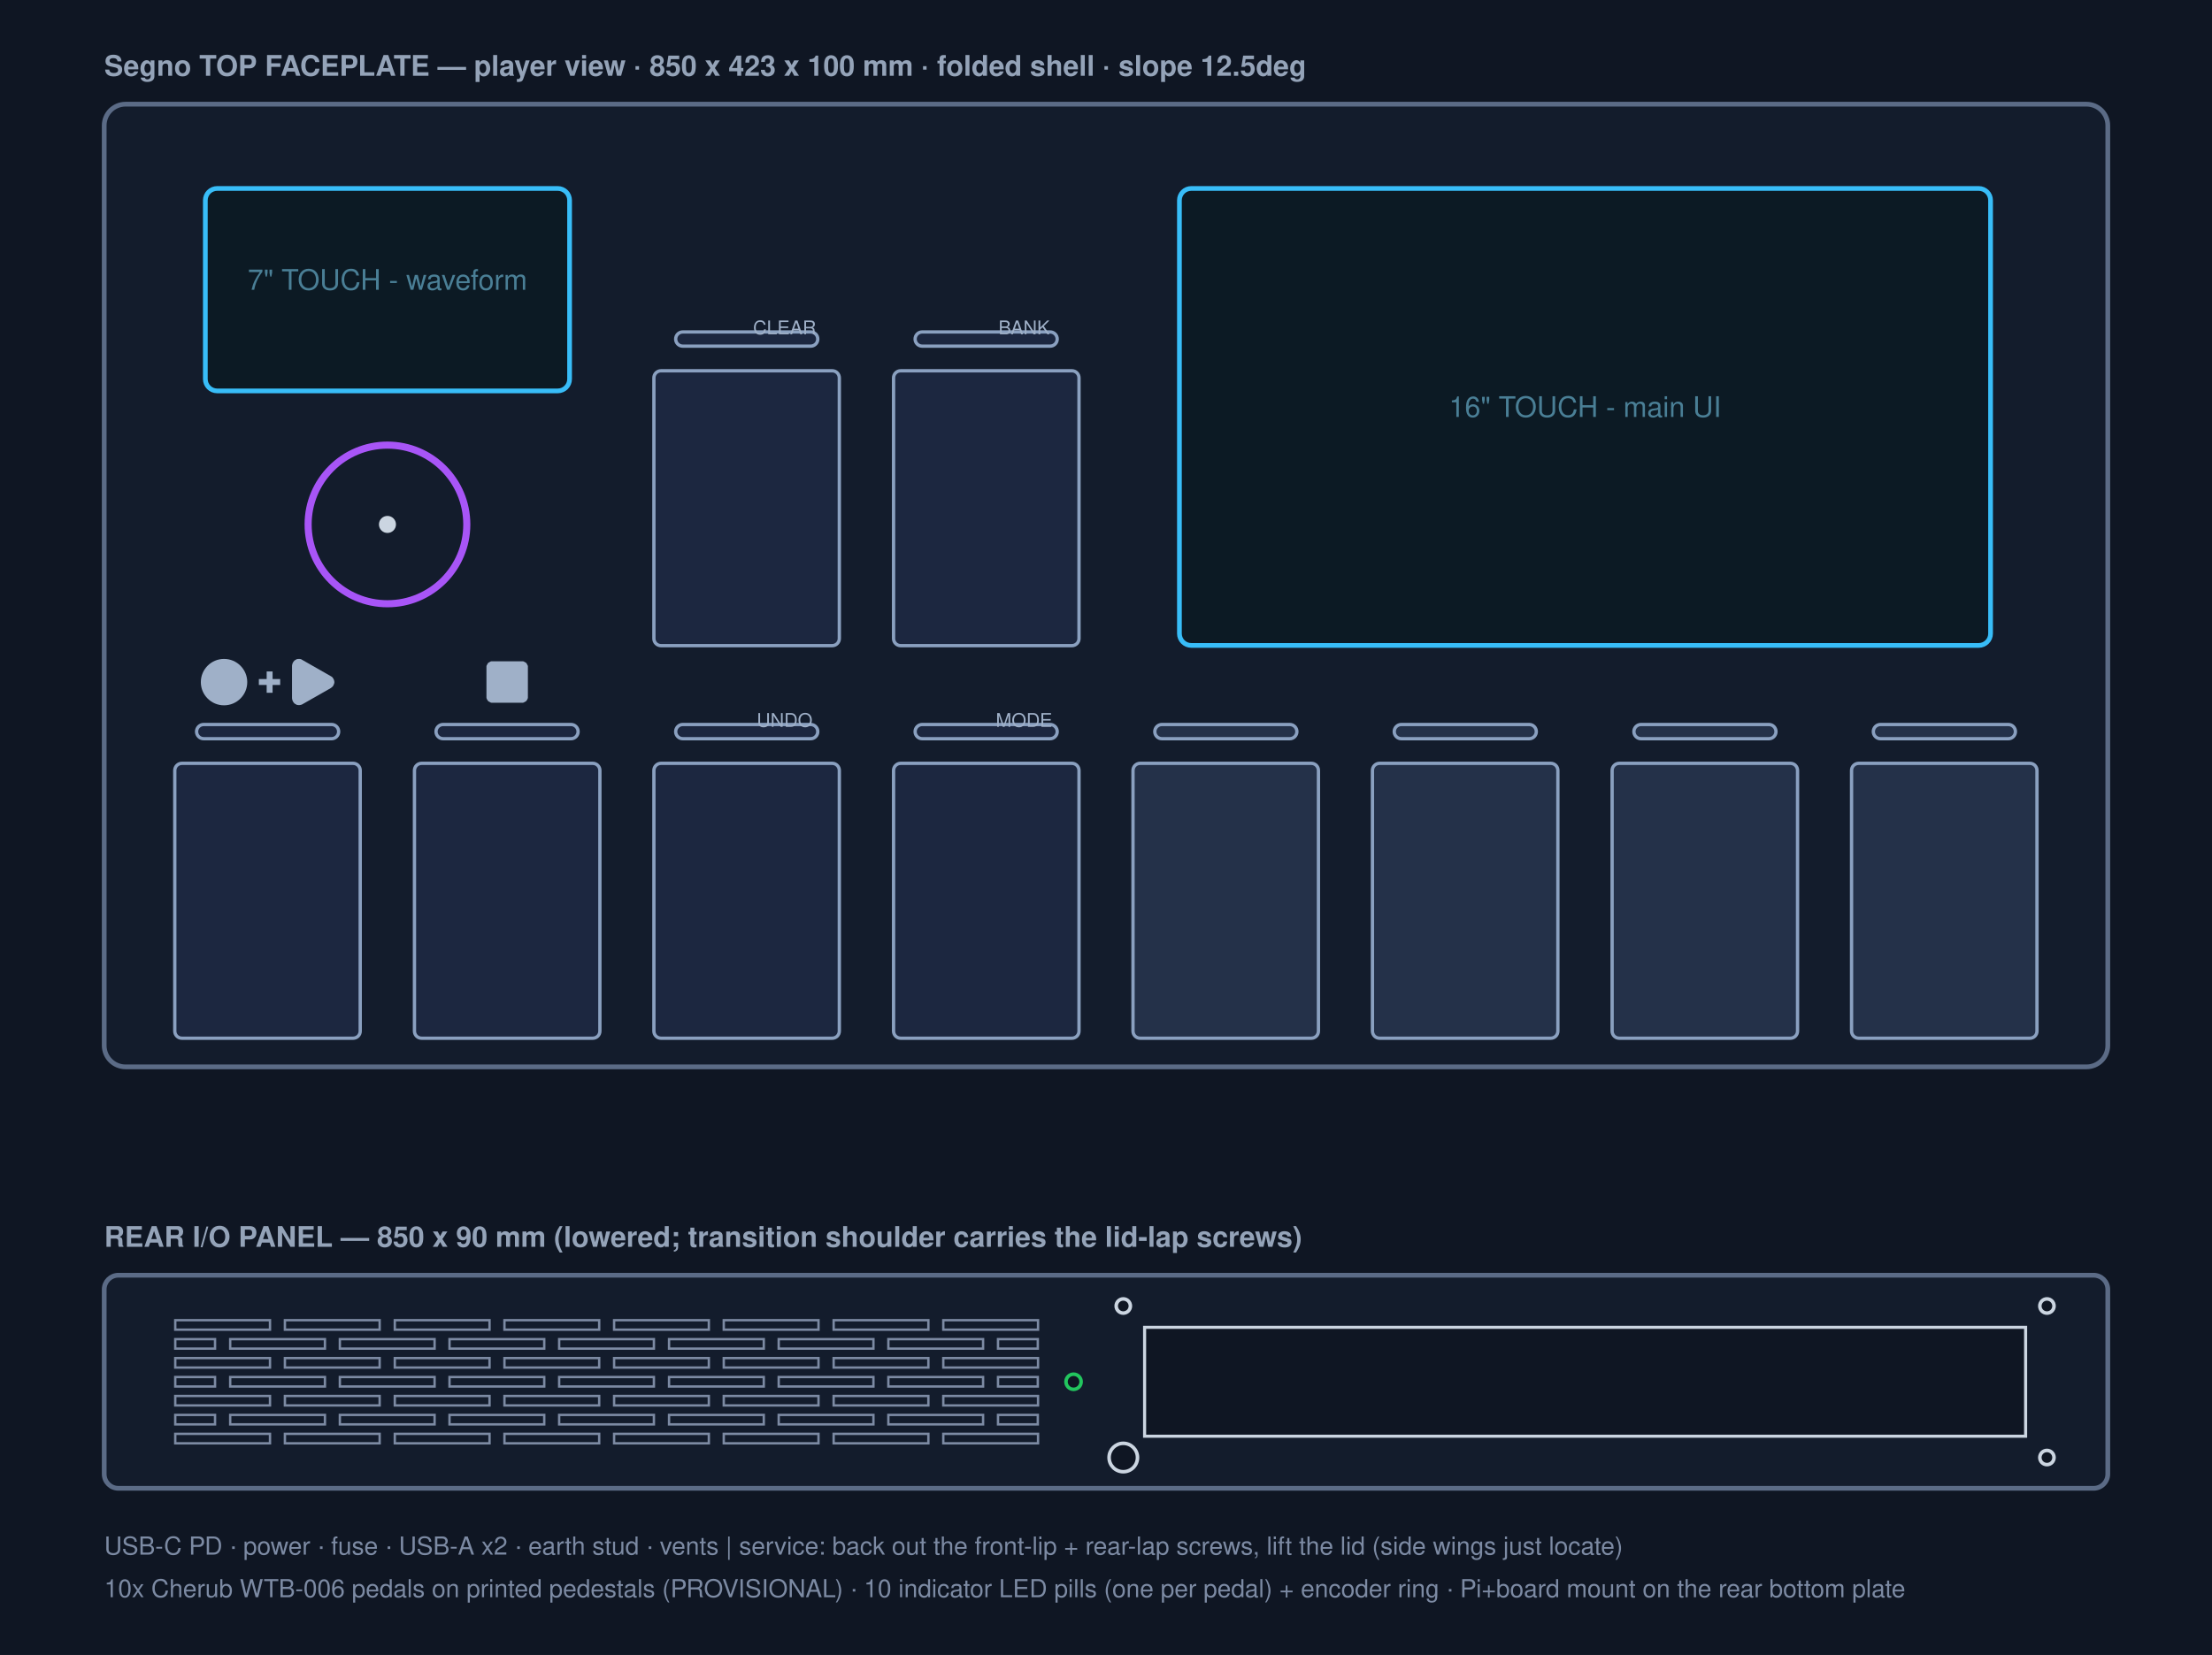
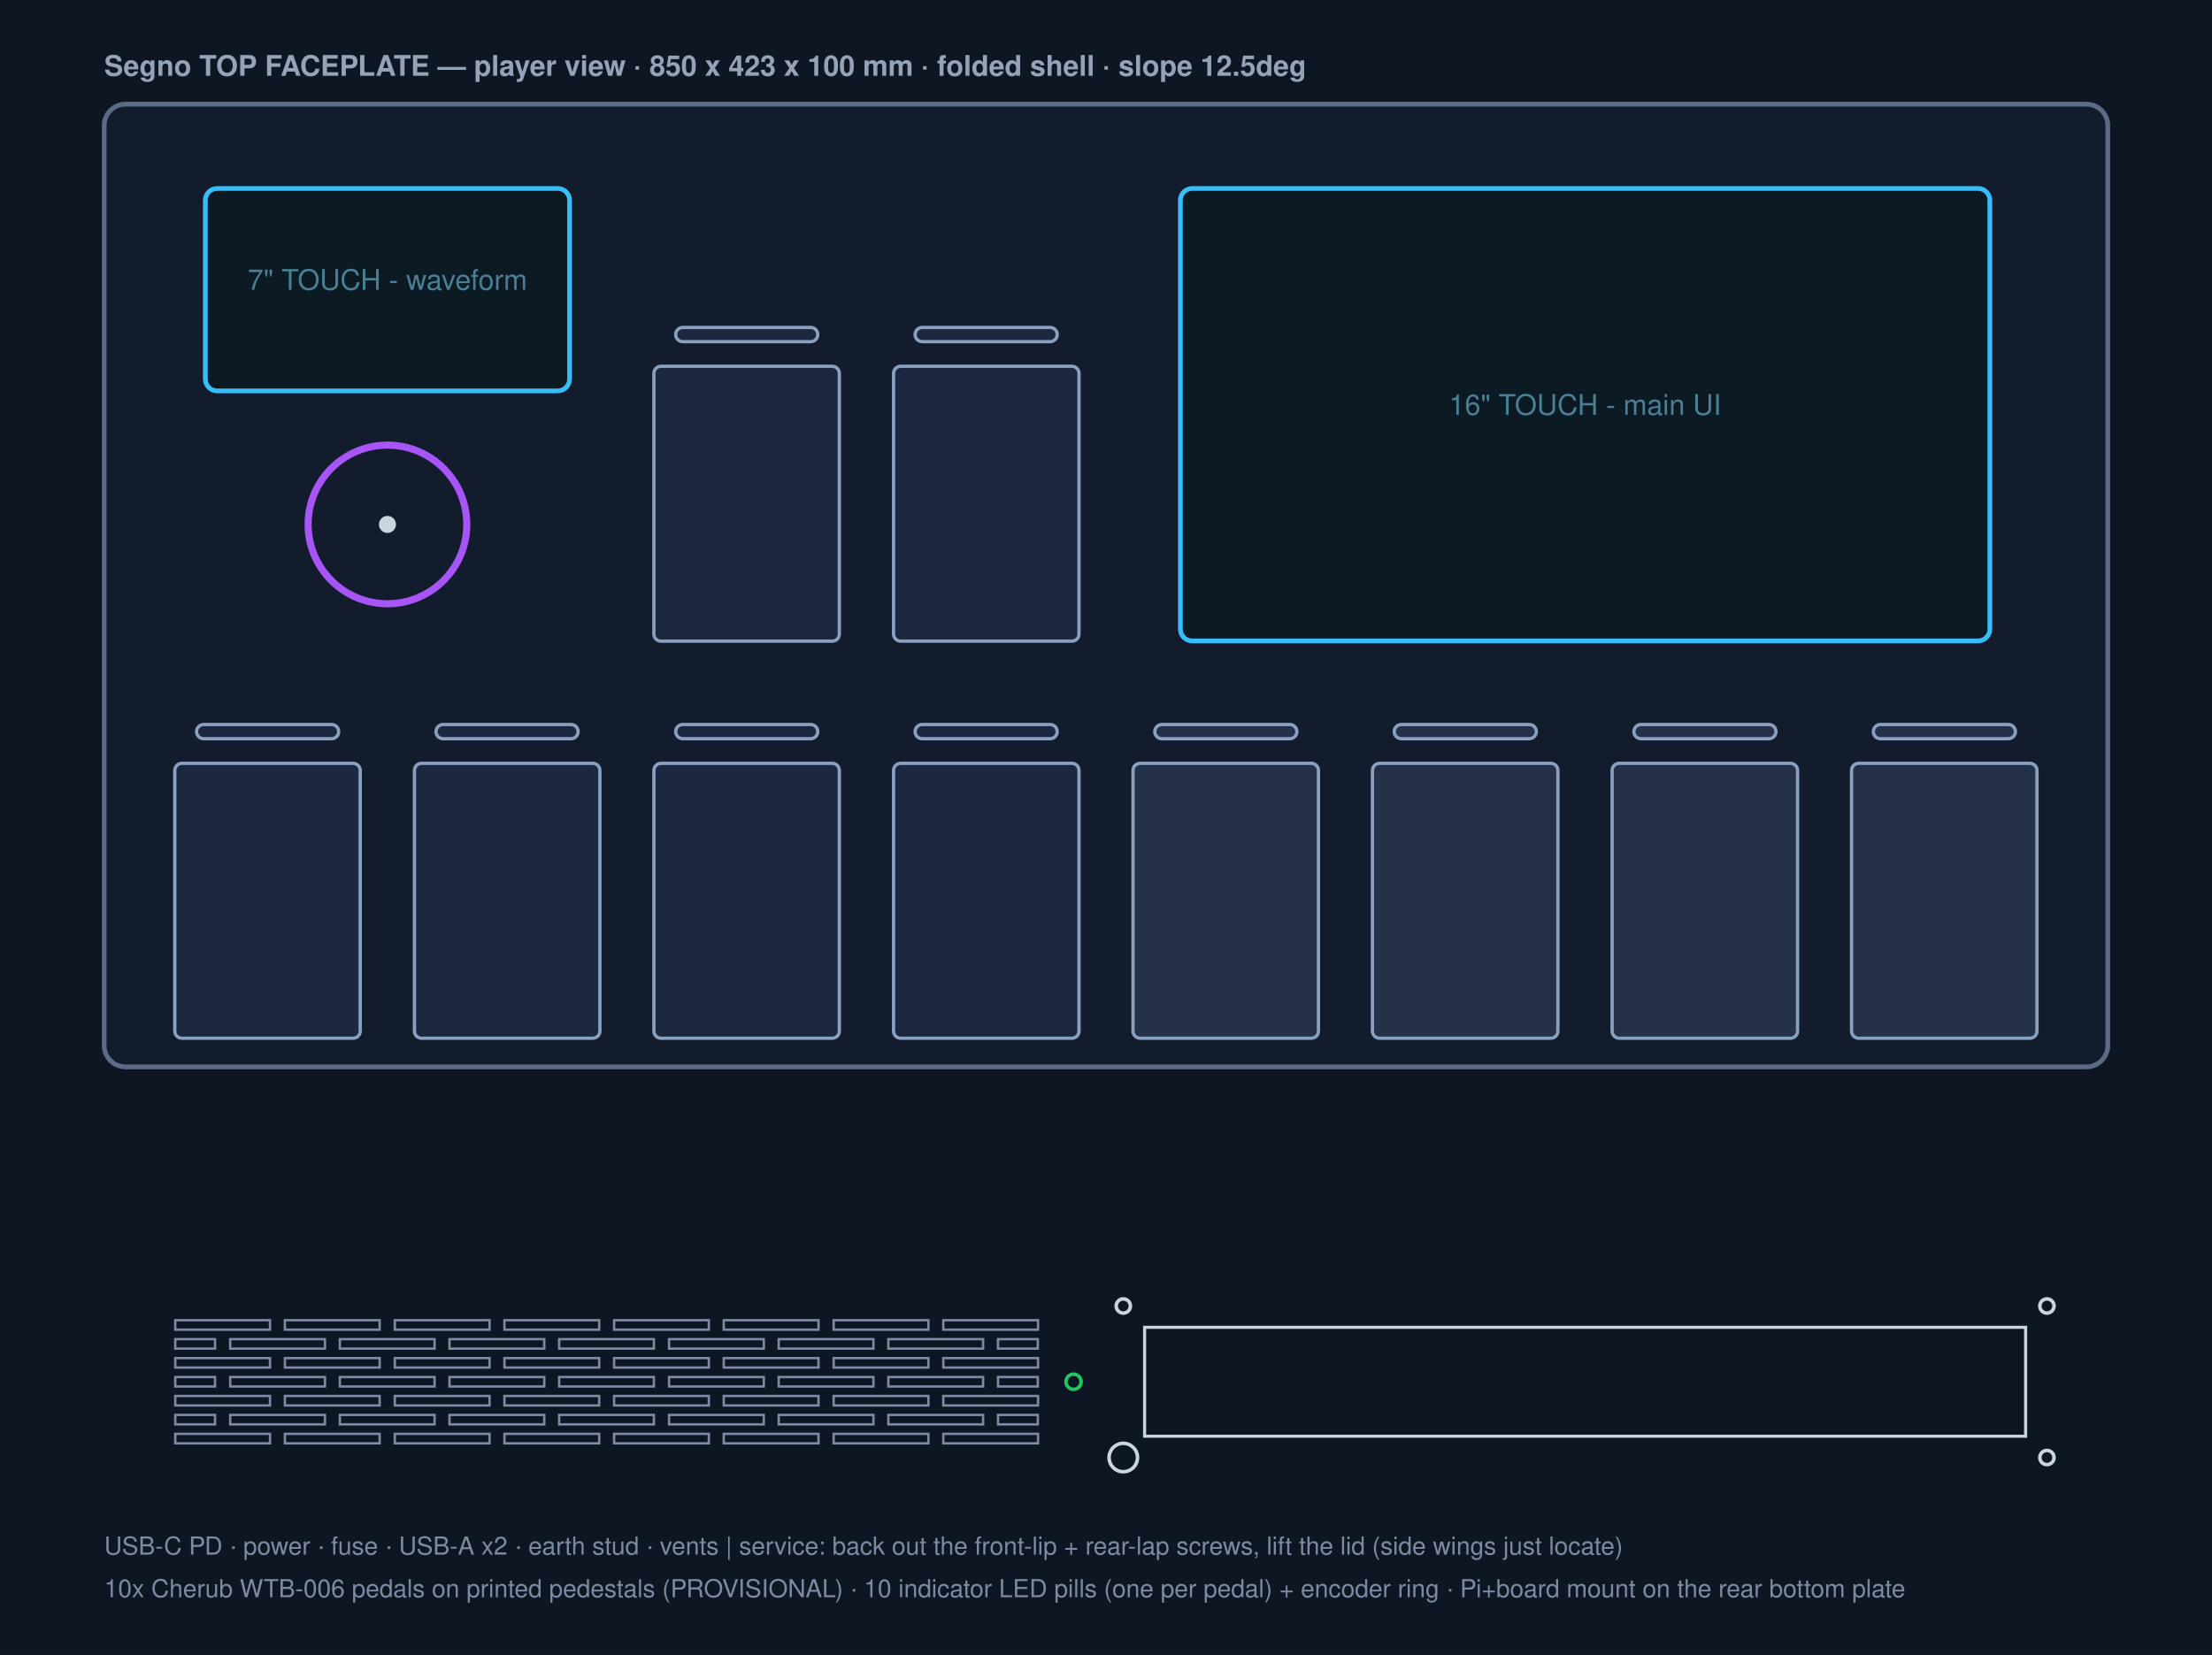
<svg xmlns="http://www.w3.org/2000/svg" viewBox="0 0 934 699" font-family="Helvetica,Arial,sans-serif">
  <rect width="934" height="699" fill="#0f1623" />
  <text x="44" y="32" fill="#94a3b8" font-size="12" font-weight="600">Segno TOP FACEPLATE — player view · 850 x 423 x 100 mm · folded shell · slope 12.5deg</text>
  <rect x="44" y="44" width="846.0" height="406.6" rx="9" fill="#131c2c" stroke="#5b6b86" stroke-width="2" />
  <rect x="73.8" y="322.4" width="78.3" height="116.1" rx="3" fill="#1c2740" stroke="#8aa0c0" stroke-width="1.4" />
  <rect x="175.0" y="322.4" width="78.3" height="116.1" rx="3" fill="#1c2740" stroke="#8aa0c0" stroke-width="1.4" />
  <rect x="276.1" y="322.4" width="78.3" height="116.1" rx="3" fill="#1c2740" stroke="#8aa0c0" stroke-width="1.4" />
  <rect x="377.3" y="322.4" width="78.3" height="116.1" rx="3" fill="#1c2740" stroke="#8aa0c0" stroke-width="1.4" />
  <rect x="478.4" y="322.4" width="78.3" height="116.1" rx="3" fill="#243149" stroke="#8aa0c0" stroke-width="1.4" />
  <rect x="579.5" y="322.4" width="78.3" height="116.1" rx="3" fill="#243149" stroke="#8aa0c0" stroke-width="1.4" />
  <rect x="680.7" y="322.4" width="78.3" height="116.1" rx="3" fill="#243149" stroke="#8aa0c0" stroke-width="1.4" />
  <rect x="781.8" y="322.4" width="78.3" height="116.1" rx="3" fill="#243149" stroke="#8aa0c0" stroke-width="1.4" />
-   <rect x="276.1" y="156.6" width="78.3" height="116.1" rx="3" fill="#1c2740" stroke="#8aa0c0" stroke-width="1.4" />
-   <rect x="377.3" y="156.6" width="78.3" height="116.1" rx="3" fill="#1c2740" stroke="#8aa0c0" stroke-width="1.4" />
+   <rect x="276.1" y="154.7" width="78.3" height="116.1" rx="3" fill="#1c2740" stroke="#8aa0c0" stroke-width="1.4" />
+   <rect x="377.3" y="154.7" width="78.3" height="116.1" rx="3" fill="#1c2740" stroke="#8aa0c0" stroke-width="1.4" />
  <rect x="83.0" y="306.0" width="60.0" height="6.0" rx="3" fill="#1c2740" stroke="#8aa0c0" stroke-width="1.4" />
  <rect x="184.1" y="306.0" width="60.0" height="6.0" rx="3" fill="#1c2740" stroke="#8aa0c0" stroke-width="1.4" />
  <rect x="285.3" y="306.0" width="60.0" height="6.0" rx="3" fill="#1c2740" stroke="#8aa0c0" stroke-width="1.4" />
  <rect x="386.4" y="306.0" width="60.0" height="6.0" rx="3" fill="#1c2740" stroke="#8aa0c0" stroke-width="1.4" />
  <rect x="487.6" y="306.0" width="60.0" height="6.0" rx="3" fill="#243149" stroke="#8aa0c0" stroke-width="1.4" />
  <rect x="588.7" y="306.0" width="60.0" height="6.0" rx="3" fill="#243149" stroke="#8aa0c0" stroke-width="1.4" />
  <rect x="689.9" y="306.0" width="60.0" height="6.0" rx="3" fill="#243149" stroke="#8aa0c0" stroke-width="1.4" />
  <rect x="791.0" y="306.0" width="60.0" height="6.0" rx="3" fill="#243149" stroke="#8aa0c0" stroke-width="1.4" />
-   <rect x="285.3" y="140.2" width="60.0" height="6.0" rx="3" fill="#1c2740" stroke="#8aa0c0" stroke-width="1.4" />
-   <rect x="386.4" y="140.2" width="60.0" height="6.0" rx="3" fill="#1c2740" stroke="#8aa0c0" stroke-width="1.4" />
+   <rect x="285.3" y="138.3" width="60.0" height="6.0" rx="3" fill="#1c2740" stroke="#8aa0c0" stroke-width="1.4" />
+   <rect x="386.4" y="138.3" width="60.0" height="6.0" rx="3" fill="#1c2740" stroke="#8aa0c0" stroke-width="1.4" />
  <rect x="86.7" y="79.6" width="153.8" height="85.5" rx="5" fill="#0c1a24" stroke="#38bdf8" stroke-width="2" />
  <text x="163.6" y="122.4" fill="#4a7f96" font-size="12" text-anchor="middle">7" TOUCH - waveform</text>
-   <rect x="498.0" y="79.6" width="342.5" height="193.0" rx="5" fill="#0c1a24" stroke="#38bdf8" stroke-width="2" />
-   <text x="669.3" y="176.1" fill="#4a7f96" font-size="12" text-anchor="middle">16" TOUCH - main UI</text>
+   <rect x="498.4" y="79.6" width="341.8" height="191.1" rx="5" fill="#0c1a24" stroke="#38bdf8" stroke-width="2" />
+   <text x="669.3" y="175.2" fill="#4a7f96" font-size="12" text-anchor="middle">16" TOUCH - main UI</text>
  <circle cx="163.6" cy="221.5" r="33.5" fill="none" stroke="#a855f7" stroke-width="3" />
  <circle cx="163.6" cy="221.5" r="3.6" fill="#cbd5e1" />
-   <circle cx="94.6" cy="288.1" r="9.8" fill="#9fb0c8" />
-   <polygon points="112.6,292.6 115.1,292.6 115.1,289.3 118.3,289.3 118.3,286.8 115.1,286.8 115.1,283.6 112.6,283.6 112.6,286.8 109.3,286.8 109.3,289.3 112.6,289.3" fill="#9fb0c8" />
-   <polygon points="127.6,297.5 127.1,297.7 126.5,297.8 125.9,297.8 125.3,297.7 124.8,297.4 124.3,297.1 123.9,296.6 123.6,296.1 123.4,295.5 123.3,294.9 123.3,281.2 123.4,280.6 123.6,280.0 123.9,279.5 124.3,279.0 124.8,278.7 125.3,278.4 125.9,278.3 126.5,278.3 127.1,278.4 127.6,278.7 139.7,285.6 140.2,285.9 140.6,286.4 140.9,286.9 141.1,287.5 141.2,288.1 141.1,288.7 140.9,289.2 140.6,289.8 140.2,290.2 139.7,290.6" fill="#9fb0c8" />
-   <polygon points="205.4,294.3 205.4,294.7 205.5,295.1 205.7,295.5 205.9,295.8 206.1,296.1 206.4,296.3 206.8,296.5 207.1,296.7 207.5,296.8 207.9,296.8 220.4,296.8 220.8,296.8 221.2,296.7 221.5,296.5 221.9,296.3 222.2,296.1 222.4,295.8 222.6,295.5 222.8,295.1 222.9,294.7 222.9,294.3 222.9,281.8 222.9,281.4 222.8,281.0 222.6,280.7 222.4,280.3 222.2,280.0 221.9,279.8 221.5,279.6 221.2,279.4 220.8,279.3 220.4,279.3 207.9,279.3 207.5,279.3 207.1,279.4 206.8,279.6 206.4,279.8 206.1,280.0 205.9,280.3 205.7,280.7 205.5,281.0 205.4,281.4 205.4,281.8" fill="#9fb0c8" />
-   <text x="331.3" y="307.0" fill="#9fb0c8" font-size="8" text-anchor="middle">UNDO</text>
-   <text x="432.4" y="307.0" fill="#9fb0c8" font-size="8" text-anchor="middle">MODE</text>
-   <text x="331.3" y="141.2" fill="#9fb0c8" font-size="8" text-anchor="middle">CLEAR</text>
-   <text x="432.4" y="141.2" fill="#9fb0c8" font-size="8" text-anchor="middle">BANK</text>
-   <text x="44" y="526.6" fill="#94a3b8" font-size="12" font-weight="600">REAR I/O PANEL — 850 x 90 mm (lowered; transition shoulder carries the lid-lap screws)</text>
-   <rect x="44" y="538.6" width="846.0" height="90.0" rx="6" fill="#131c2c" stroke="#5b6b86" stroke-width="2" />
  <rect x="483.3" y="560.6" width="372.0" height="46.0" fill="#0f1623" stroke="#cbd5e1" stroke-width="1.3" />
  <circle cx="474.3" cy="615.6" r="3.0" fill="#0f1623" stroke="#cbd5e1" stroke-width="1.5" />
  <circle cx="474.3" cy="615.6" r="6.0" fill="#0f1623" stroke="#cbd5e1" stroke-width="1.5" />
  <circle cx="474.3" cy="551.6" r="3.0" fill="#0f1623" stroke="#cbd5e1" stroke-width="1.5" />
  <circle cx="864.3" cy="615.6" r="3.0" fill="#0f1623" stroke="#cbd5e1" stroke-width="1.5" />
  <circle cx="864.3" cy="551.6" r="3.0" fill="#0f1623" stroke="#cbd5e1" stroke-width="1.5" />
  <circle cx="453.3" cy="583.6" r="3.2" fill="#0f1623" stroke="#22c55e" stroke-width="1.5" />
  <rect x="74.0" y="605.6" width="40.0" height="4.0" fill="none" stroke="#7c8aa3" stroke-width="1" />
  <rect x="120.3" y="605.6" width="40.0" height="4.0" fill="none" stroke="#7c8aa3" stroke-width="1" />
  <rect x="166.7" y="605.6" width="40.0" height="4.0" fill="none" stroke="#7c8aa3" stroke-width="1" />
  <rect x="213.0" y="605.6" width="40.0" height="4.0" fill="none" stroke="#7c8aa3" stroke-width="1" />
  <rect x="259.3" y="605.6" width="40.0" height="4.0" fill="none" stroke="#7c8aa3" stroke-width="1" />
  <rect x="305.6" y="605.6" width="40.0" height="4.0" fill="none" stroke="#7c8aa3" stroke-width="1" />
  <rect x="352.0" y="605.6" width="40.0" height="4.0" fill="none" stroke="#7c8aa3" stroke-width="1" />
  <rect x="398.3" y="605.6" width="40.0" height="4.0" fill="none" stroke="#7c8aa3" stroke-width="1" />
  <rect x="74.0" y="597.6" width="16.8" height="4.0" fill="none" stroke="#7c8aa3" stroke-width="1" />
  <rect x="97.2" y="597.6" width="40.0" height="4.0" fill="none" stroke="#7c8aa3" stroke-width="1" />
  <rect x="143.5" y="597.6" width="40.0" height="4.0" fill="none" stroke="#7c8aa3" stroke-width="1" />
  <rect x="189.8" y="597.6" width="40.0" height="4.0" fill="none" stroke="#7c8aa3" stroke-width="1" />
  <rect x="236.1" y="597.6" width="40.0" height="4.0" fill="none" stroke="#7c8aa3" stroke-width="1" />
  <rect x="282.5" y="597.6" width="40.0" height="4.0" fill="none" stroke="#7c8aa3" stroke-width="1" />
  <rect x="328.8" y="597.6" width="40.0" height="4.0" fill="none" stroke="#7c8aa3" stroke-width="1" />
  <rect x="375.1" y="597.6" width="40.0" height="4.0" fill="none" stroke="#7c8aa3" stroke-width="1" />
  <rect x="421.4" y="597.6" width="16.8" height="4.0" fill="none" stroke="#7c8aa3" stroke-width="1" />
  <rect x="74.0" y="589.6" width="40.0" height="4.0" fill="none" stroke="#7c8aa3" stroke-width="1" />
  <rect x="120.3" y="589.6" width="40.0" height="4.0" fill="none" stroke="#7c8aa3" stroke-width="1" />
  <rect x="166.7" y="589.6" width="40.0" height="4.0" fill="none" stroke="#7c8aa3" stroke-width="1" />
  <rect x="213.0" y="589.6" width="40.0" height="4.0" fill="none" stroke="#7c8aa3" stroke-width="1" />
  <rect x="259.3" y="589.6" width="40.0" height="4.0" fill="none" stroke="#7c8aa3" stroke-width="1" />
  <rect x="305.6" y="589.6" width="40.0" height="4.0" fill="none" stroke="#7c8aa3" stroke-width="1" />
  <rect x="352.0" y="589.6" width="40.0" height="4.0" fill="none" stroke="#7c8aa3" stroke-width="1" />
  <rect x="398.3" y="589.6" width="40.0" height="4.0" fill="none" stroke="#7c8aa3" stroke-width="1" />
  <rect x="74.0" y="581.6" width="16.8" height="4.0" fill="none" stroke="#7c8aa3" stroke-width="1" />
  <rect x="97.2" y="581.6" width="40.0" height="4.0" fill="none" stroke="#7c8aa3" stroke-width="1" />
  <rect x="143.5" y="581.6" width="40.0" height="4.0" fill="none" stroke="#7c8aa3" stroke-width="1" />
  <rect x="189.8" y="581.6" width="40.0" height="4.0" fill="none" stroke="#7c8aa3" stroke-width="1" />
  <rect x="236.1" y="581.6" width="40.0" height="4.0" fill="none" stroke="#7c8aa3" stroke-width="1" />
  <rect x="282.5" y="581.6" width="40.0" height="4.0" fill="none" stroke="#7c8aa3" stroke-width="1" />
  <rect x="328.8" y="581.6" width="40.0" height="4.0" fill="none" stroke="#7c8aa3" stroke-width="1" />
  <rect x="375.1" y="581.6" width="40.0" height="4.0" fill="none" stroke="#7c8aa3" stroke-width="1" />
  <rect x="421.4" y="581.6" width="16.8" height="4.0" fill="none" stroke="#7c8aa3" stroke-width="1" />
  <rect x="74.0" y="573.6" width="40.0" height="4.0" fill="none" stroke="#7c8aa3" stroke-width="1" />
  <rect x="120.3" y="573.6" width="40.0" height="4.0" fill="none" stroke="#7c8aa3" stroke-width="1" />
  <rect x="166.7" y="573.6" width="40.0" height="4.0" fill="none" stroke="#7c8aa3" stroke-width="1" />
  <rect x="213.0" y="573.6" width="40.0" height="4.0" fill="none" stroke="#7c8aa3" stroke-width="1" />
  <rect x="259.3" y="573.6" width="40.0" height="4.0" fill="none" stroke="#7c8aa3" stroke-width="1" />
  <rect x="305.6" y="573.6" width="40.0" height="4.0" fill="none" stroke="#7c8aa3" stroke-width="1" />
  <rect x="352.0" y="573.6" width="40.0" height="4.0" fill="none" stroke="#7c8aa3" stroke-width="1" />
  <rect x="398.3" y="573.6" width="40.0" height="4.0" fill="none" stroke="#7c8aa3" stroke-width="1" />
  <rect x="74.0" y="565.6" width="16.8" height="4.0" fill="none" stroke="#7c8aa3" stroke-width="1" />
  <rect x="97.2" y="565.6" width="40.0" height="4.0" fill="none" stroke="#7c8aa3" stroke-width="1" />
  <rect x="143.5" y="565.6" width="40.0" height="4.0" fill="none" stroke="#7c8aa3" stroke-width="1" />
  <rect x="189.8" y="565.6" width="40.0" height="4.0" fill="none" stroke="#7c8aa3" stroke-width="1" />
  <rect x="236.1" y="565.6" width="40.0" height="4.0" fill="none" stroke="#7c8aa3" stroke-width="1" />
  <rect x="282.5" y="565.6" width="40.0" height="4.0" fill="none" stroke="#7c8aa3" stroke-width="1" />
  <rect x="328.8" y="565.6" width="40.0" height="4.0" fill="none" stroke="#7c8aa3" stroke-width="1" />
  <rect x="375.1" y="565.6" width="40.0" height="4.0" fill="none" stroke="#7c8aa3" stroke-width="1" />
  <rect x="421.4" y="565.6" width="16.8" height="4.0" fill="none" stroke="#7c8aa3" stroke-width="1" />
  <rect x="74.0" y="557.6" width="40.0" height="4.0" fill="none" stroke="#7c8aa3" stroke-width="1" />
  <rect x="120.3" y="557.6" width="40.0" height="4.0" fill="none" stroke="#7c8aa3" stroke-width="1" />
  <rect x="166.7" y="557.6" width="40.0" height="4.0" fill="none" stroke="#7c8aa3" stroke-width="1" />
  <rect x="213.0" y="557.6" width="40.0" height="4.0" fill="none" stroke="#7c8aa3" stroke-width="1" />
  <rect x="259.3" y="557.6" width="40.0" height="4.0" fill="none" stroke="#7c8aa3" stroke-width="1" />
  <rect x="305.6" y="557.6" width="40.0" height="4.0" fill="none" stroke="#7c8aa3" stroke-width="1" />
  <rect x="352.0" y="557.6" width="40.0" height="4.0" fill="none" stroke="#7c8aa3" stroke-width="1" />
  <rect x="398.3" y="557.6" width="40.0" height="4.0" fill="none" stroke="#7c8aa3" stroke-width="1" />
  <text x="44" y="656.6" fill="#7c8aa3" font-size="10.5">USB-C PD · power · fuse · USB-A x2 · earth stud · vents   |   service: back out the front-lip + rear-lap screws, lift the lid (side wings just locate)</text>
  <text x="44" y="674.6" fill="#7c8aa3" font-size="10.5">10x Cherub WTB-006 pedals on printed pedestals (PROVISIONAL) · 10 indicator LED pills (one per pedal) + encoder ring · Pi+board mount on the rear bottom plate</text>
</svg>
